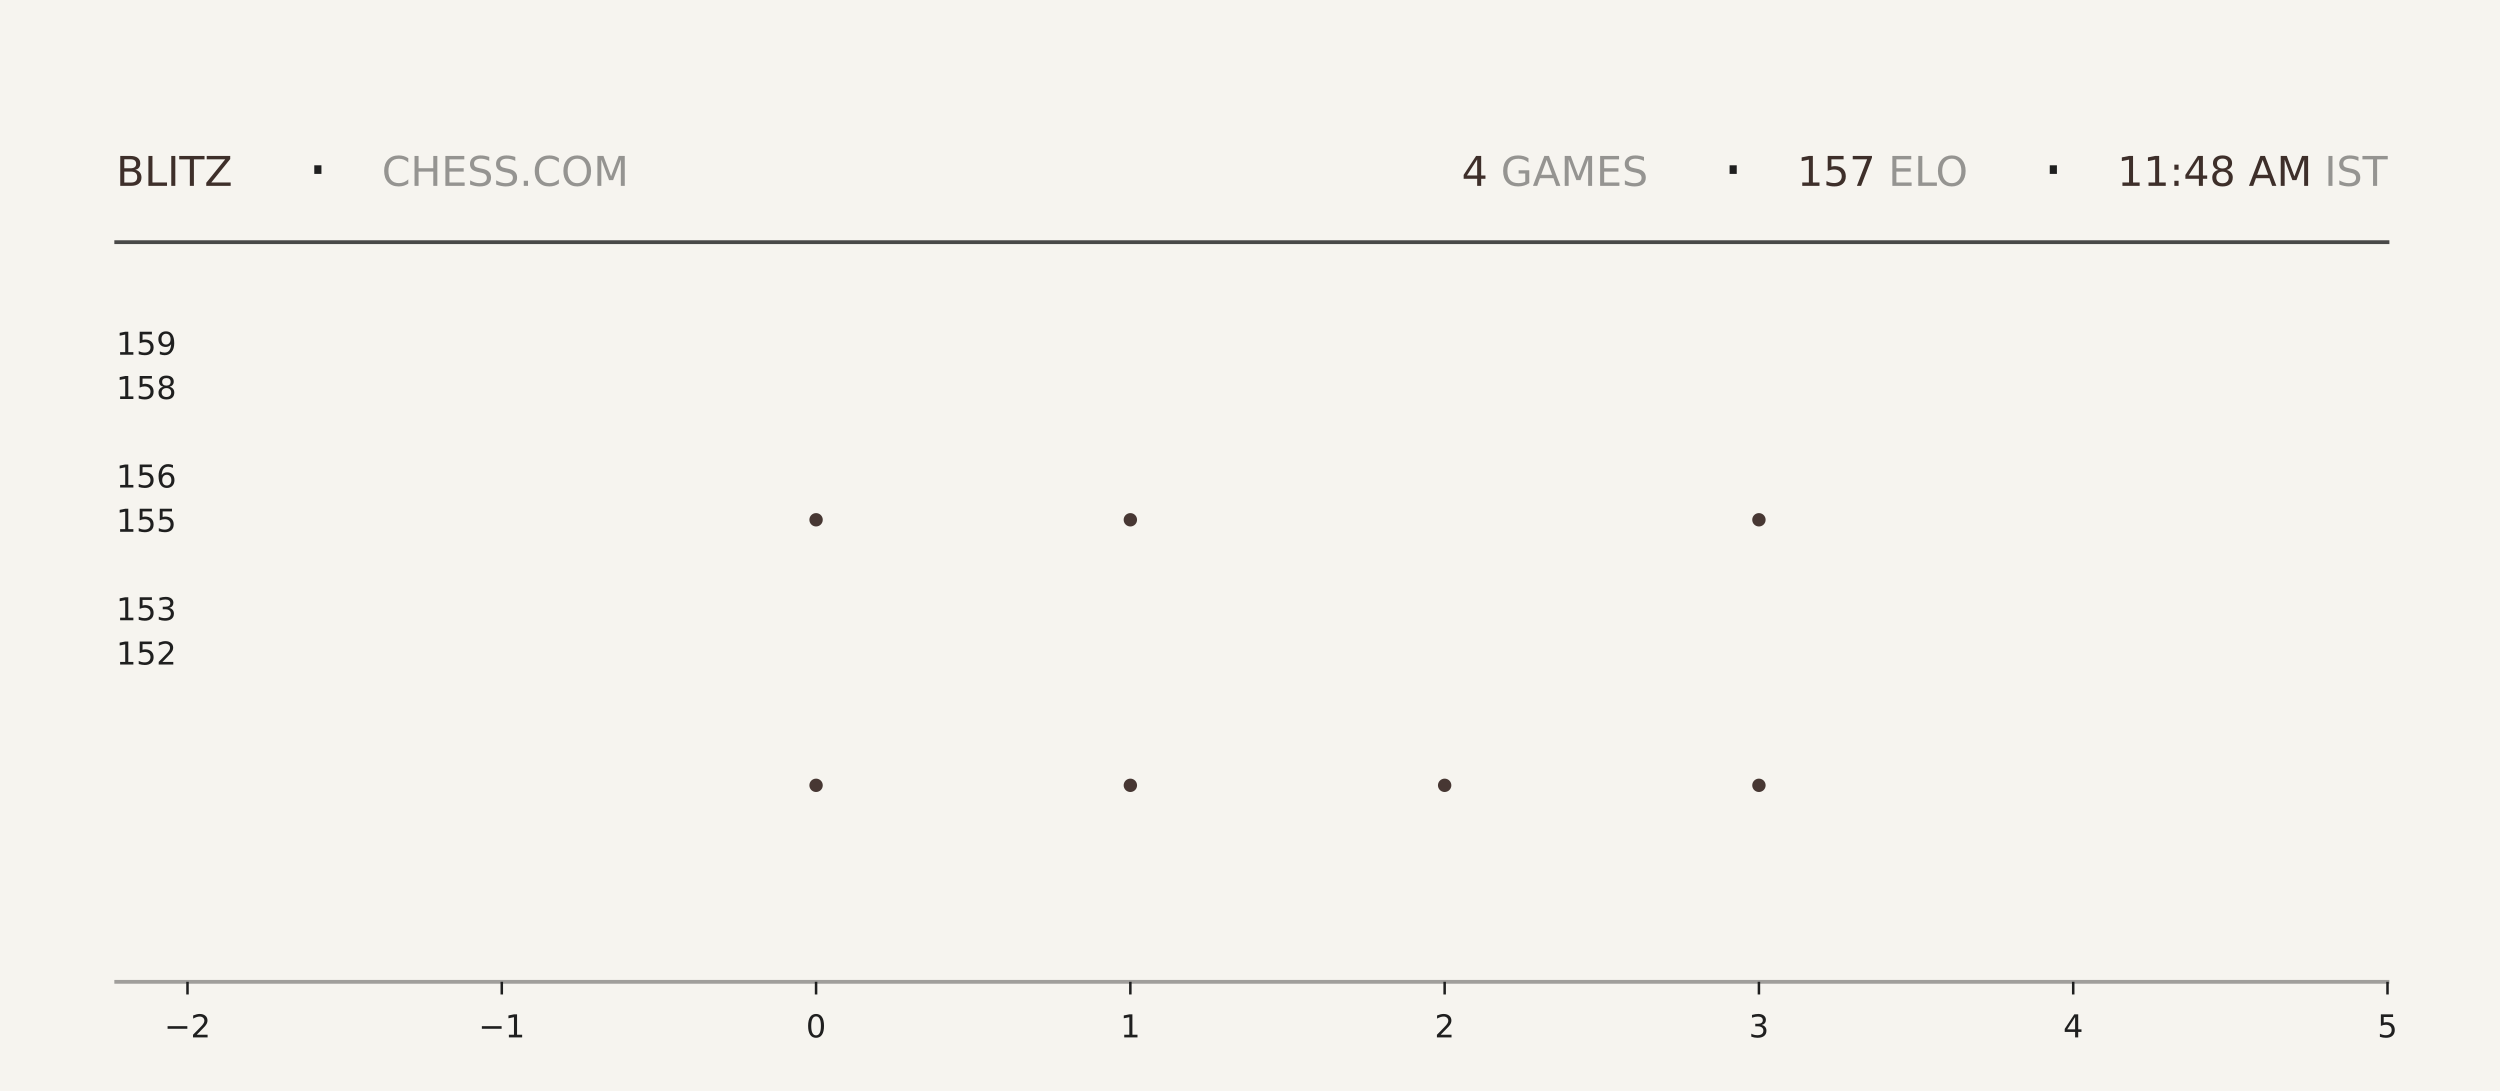
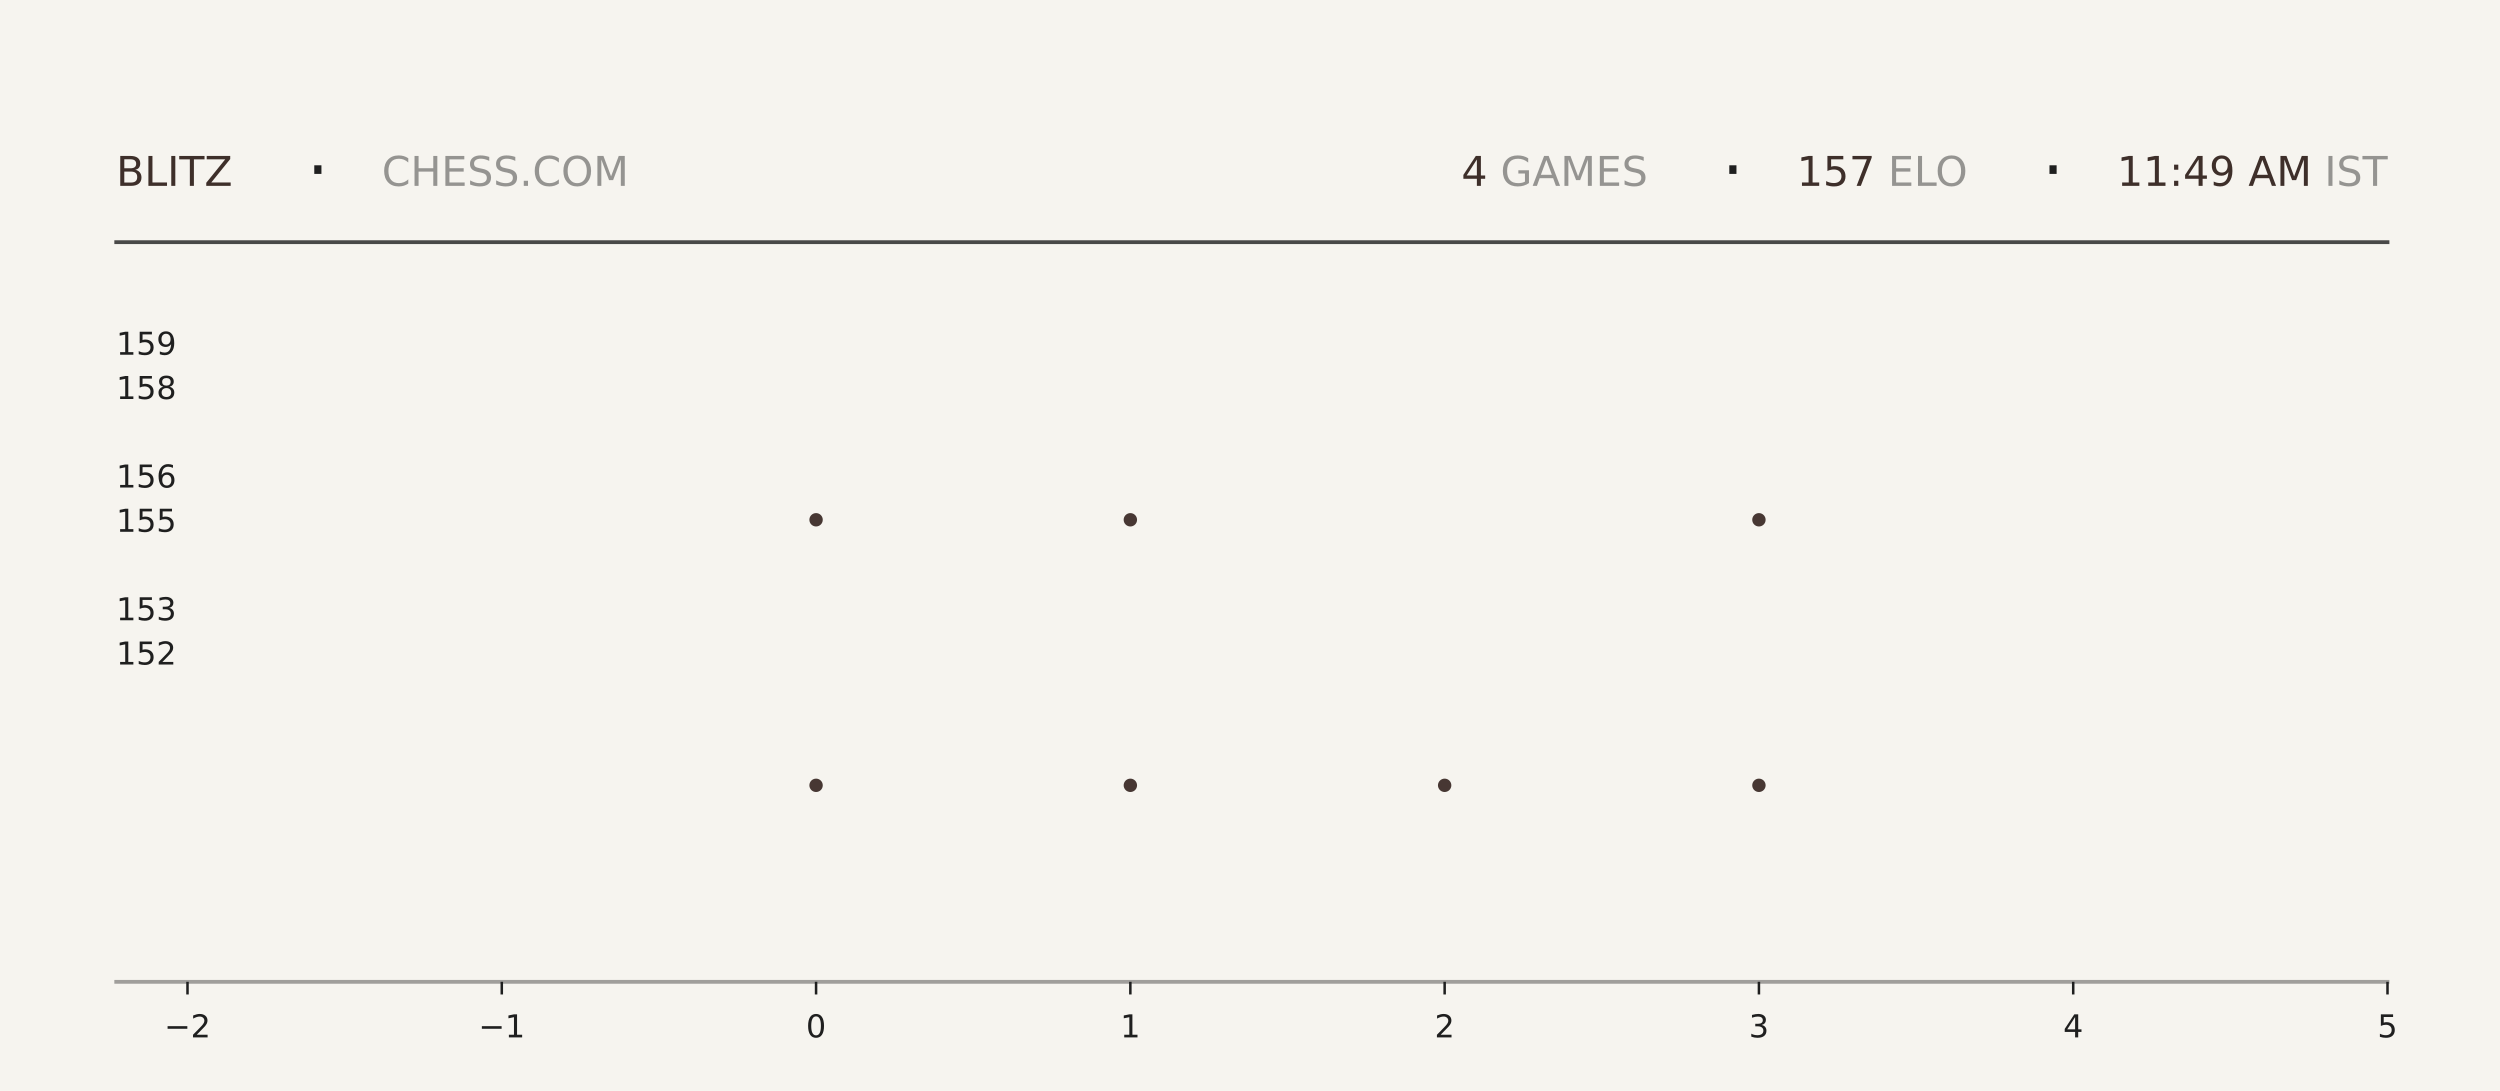
<svg xmlns="http://www.w3.org/2000/svg" xmlns:xlink="http://www.w3.org/1999/xlink" width="792pt" height="345.6pt" viewBox="0 0 792 345.6" version="1.1">
  <defs>
    <style type="text/css">*{stroke-linejoin: round; stroke-linecap: butt}</style>
  </defs>
  <g id="figure_1">
    <g id="patch_1">
      <path d="M 0 345.6  L 792 345.6  L 792 0  L 0 0  z " style="fill: #f6f4ef" />
    </g>
    <g id="axes_1">
      <g id="patch_2">
        <path d="M 59.4 311.04  L 756.36 311.04  L 756.36 103.68  L 59.4 103.68  z " style="fill: #f6f4ef" />
      </g>
      <g id="PathCollection_1">
        <defs>
-           <path id="m50b215ebee" d="M 0 2.121  C 0.563 2.121 1.102 1.898 1.5 1.5  C 1.898 1.102 2.121 0.563 2.121 0  C 2.121 -0.563 1.898 -1.102 1.5 -1.5  C 1.102 -1.898 0.563 -2.121 0 -2.121  C -0.563 -2.121 -1.102 -1.898 -1.5 -1.5  C -1.898 -1.102 -2.121 -0.563 -2.121 0  C -2.121 0.563 -1.898 1.102 -1.5 1.5  C -1.102 1.898 -0.563 2.121 0 2.121  z " />
-         </defs>
-         <g clip-path="url(#p621fccf9ca)">
-           <use xlink:href="#m50b215ebee" x="258.531" y="248.79" style="fill: #3e2f2a; fill-opacity: 0.95" />
-           <use xlink:href="#m50b215ebee" x="258.531" y="164.668" style="fill: #3e2f2a; fill-opacity: 0.95" />
+           <path id="mcb38bf6b62" d="M 0 2.121  C 0.563 2.121 1.102 1.898 1.5 1.5  C 1.898 1.102 2.121 0.563 2.121 0  C 2.121 -0.563 1.898 -1.102 1.5 -1.5  C 1.102 -1.898 0.563 -2.121 0 -2.121  C -0.563 -2.121 -1.102 -1.898 -1.5 -1.5  C -1.898 -1.102 -2.121 -0.563 -2.121 0  C -2.121 0.563 -1.898 1.102 -1.5 1.5  C -1.102 1.898 -0.563 2.121 0 2.121  z " />
+         </defs>
+         <g clip-path="url(#p0ae7e93c5a)">
+           <use xlink:href="#mcb38bf6b62" x="258.531" y="248.79" style="fill: #3e2f2a; fill-opacity: 0.95" />
+           <use xlink:href="#mcb38bf6b62" x="258.531" y="164.668" style="fill: #3e2f2a; fill-opacity: 0.95" />
        </g>
      </g>
      <g id="PathCollection_2">
-         <g clip-path="url(#p621fccf9ca)">
-           <use xlink:href="#m50b215ebee" x="358.097" y="248.79" style="fill: #3e2f2a; fill-opacity: 0.95" />
-           <use xlink:href="#m50b215ebee" x="358.097" y="164.668" style="fill: #3e2f2a; fill-opacity: 0.95" />
-           <use xlink:href="#m50b215ebee" x="358.097" y="80.547" style="fill: #3e2f2a; fill-opacity: 0.95" />
+         <g clip-path="url(#p0ae7e93c5a)">
+           <use xlink:href="#mcb38bf6b62" x="358.097" y="248.79" style="fill: #3e2f2a; fill-opacity: 0.95" />
+           <use xlink:href="#mcb38bf6b62" x="358.097" y="164.668" style="fill: #3e2f2a; fill-opacity: 0.95" />
+           <use xlink:href="#mcb38bf6b62" x="358.097" y="80.547" style="fill: #3e2f2a; fill-opacity: 0.95" />
        </g>
      </g>
      <g id="PathCollection_3">
-         <g clip-path="url(#p621fccf9ca)">
-           <use xlink:href="#m50b215ebee" x="457.663" y="248.79" style="fill: #3e2f2a; fill-opacity: 0.95" />
+         <g clip-path="url(#p0ae7e93c5a)">
+           <use xlink:href="#mcb38bf6b62" x="457.663" y="248.79" style="fill: #3e2f2a; fill-opacity: 0.95" />
        </g>
      </g>
      <g id="PathCollection_4">
-         <g clip-path="url(#p621fccf9ca)">
-           <use xlink:href="#m50b215ebee" x="557.229" y="248.79" style="fill: #3e2f2a; fill-opacity: 0.95" />
-           <use xlink:href="#m50b215ebee" x="557.229" y="164.668" style="fill: #3e2f2a; fill-opacity: 0.95" />
-           <use xlink:href="#m50b215ebee" x="557.229" y="80.547" style="fill: #3e2f2a; fill-opacity: 0.95" />
+         <g clip-path="url(#p0ae7e93c5a)">
+           <use xlink:href="#mcb38bf6b62" x="557.229" y="248.79" style="fill: #3e2f2a; fill-opacity: 0.95" />
+           <use xlink:href="#mcb38bf6b62" x="557.229" y="164.668" style="fill: #3e2f2a; fill-opacity: 0.95" />
+           <use xlink:href="#mcb38bf6b62" x="557.229" y="80.547" style="fill: #3e2f2a; fill-opacity: 0.95" />
        </g>
      </g>
      <g id="matplotlib.axis_1">
        <g id="xtick_1">
          <g id="line2d_1">
            <defs>
-               <path id="ma07d84f424" d="M 0 0  L 0 4  " style="stroke: #1f1f1f; stroke-width: 0.8" />
+               <path id="m8c472671d8" d="M 0 0  L 0 4  " style="stroke: #1f1f1f; stroke-width: 0.8" />
            </defs>
            <g>
-               <use xlink:href="#ma07d84f424" x="59.4" y="311.04" style="fill: #1f1f1f; stroke: #1f1f1f; stroke-width: 0.8" />
+               <use xlink:href="#m8c472671d8" x="59.4" y="311.04" style="fill: #1f1f1f; stroke: #1f1f1f; stroke-width: 0.8" />
            </g>
          </g>
          <g id="text_1">
            <g style="fill: #1f1f1f" transform="translate(52.02891 328.6384) scale(0.1 -0.1)">
              <defs>
                <path id="DejaVuSans-2212" d="M 678 2272  L 4684 2272  L 4684 1741  L 678 1741  L 678 2272  z " transform="scale(0.015625)" />
                <path id="DejaVuSans-32" d="M 1228 531  L 3431 531  L 3431 0  L 469 0  L 469 531  Q 828 903 1448 1529  Q 2069 2156 2228 2338  Q 2531 2678 2651 2914  Q 2772 3150 2772 3378  Q 2772 3750 2511 3984  Q 2250 4219 1831 4219  Q 1534 4219 1204 4116  Q 875 4013 500 3803  L 500 4441  Q 881 4594 1212 4672  Q 1544 4750 1819 4750  Q 2544 4750 2975 4387  Q 3406 4025 3406 3419  Q 3406 3131 3298 2873  Q 3191 2616 2906 2266  Q 2828 2175 2409 1742  Q 1991 1309 1228 531  z " transform="scale(0.015625)" />
              </defs>
              <use xlink:href="#DejaVuSans-2212" />
              <use xlink:href="#DejaVuSans-32" transform="translate(83.78906 0)" />
            </g>
          </g>
        </g>
        <g id="xtick_2">
          <g id="line2d_2">
            <g>
-               <use xlink:href="#ma07d84f424" x="158.966" y="311.04" style="fill: #1f1f1f; stroke: #1f1f1f; stroke-width: 0.8" />
+               <use xlink:href="#m8c472671d8" x="158.966" y="311.04" style="fill: #1f1f1f; stroke: #1f1f1f; stroke-width: 0.8" />
            </g>
          </g>
          <g id="text_2">
            <g style="fill: #1f1f1f" transform="translate(151.5946 328.6384) scale(0.1 -0.1)">
              <defs>
                <path id="DejaVuSans-31" d="M 794 531  L 1825 531  L 1825 4091  L 703 3866  L 703 4441  L 1819 4666  L 2450 4666  L 2450 531  L 3481 531  L 3481 0  L 794 0  L 794 531  z " transform="scale(0.015625)" />
              </defs>
              <use xlink:href="#DejaVuSans-2212" />
              <use xlink:href="#DejaVuSans-31" transform="translate(83.78906 0)" />
            </g>
          </g>
        </g>
        <g id="xtick_3">
          <g id="line2d_3">
            <g>
-               <use xlink:href="#ma07d84f424" x="258.531" y="311.04" style="fill: #1f1f1f; stroke: #1f1f1f; stroke-width: 0.8" />
+               <use xlink:href="#m8c472671d8" x="258.531" y="311.04" style="fill: #1f1f1f; stroke: #1f1f1f; stroke-width: 0.8" />
            </g>
          </g>
          <g id="text_3">
            <g style="fill: #1f1f1f" transform="translate(255.3502 328.6384) scale(0.1 -0.1)">
              <defs>
                <path id="DejaVuSans-30" d="M 2034 4250  Q 1547 4250 1301 3770  Q 1056 3291 1056 2328  Q 1056 1369 1301 889  Q 1547 409 2034 409  Q 2525 409 2770 889  Q 3016 1369 3016 2328  Q 3016 3291 2770 3770  Q 2525 4250 2034 4250  z M 2034 4750  Q 2819 4750 3233 4129  Q 3647 3509 3647 2328  Q 3647 1150 3233 529  Q 2819 -91 2034 -91  Q 1250 -91 836 529  Q 422 1150 422 2328  Q 422 3509 836 4129  Q 1250 4750 2034 4750  z " transform="scale(0.015625)" />
              </defs>
              <use xlink:href="#DejaVuSans-30" />
            </g>
          </g>
        </g>
        <g id="xtick_4">
          <g id="line2d_4">
            <g>
-               <use xlink:href="#ma07d84f424" x="358.097" y="311.04" style="fill: #1f1f1f; stroke: #1f1f1f; stroke-width: 0.8" />
+               <use xlink:href="#m8c472671d8" x="358.097" y="311.04" style="fill: #1f1f1f; stroke: #1f1f1f; stroke-width: 0.8" />
            </g>
          </g>
          <g id="text_4">
            <g style="fill: #1f1f1f" transform="translate(354.9159 328.6384) scale(0.1 -0.1)">
              <use xlink:href="#DejaVuSans-31" />
            </g>
          </g>
        </g>
        <g id="xtick_5">
          <g id="line2d_5">
            <g>
-               <use xlink:href="#ma07d84f424" x="457.663" y="311.04" style="fill: #1f1f1f; stroke: #1f1f1f; stroke-width: 0.8" />
+               <use xlink:href="#m8c472671d8" x="457.663" y="311.04" style="fill: #1f1f1f; stroke: #1f1f1f; stroke-width: 0.8" />
            </g>
          </g>
          <g id="text_5">
            <g style="fill: #1f1f1f" transform="translate(454.4816 328.6384) scale(0.1 -0.1)">
              <use xlink:href="#DejaVuSans-32" />
            </g>
          </g>
        </g>
        <g id="xtick_6">
          <g id="line2d_6">
            <g>
-               <use xlink:href="#ma07d84f424" x="557.229" y="311.04" style="fill: #1f1f1f; stroke: #1f1f1f; stroke-width: 0.8" />
+               <use xlink:href="#m8c472671d8" x="557.229" y="311.04" style="fill: #1f1f1f; stroke: #1f1f1f; stroke-width: 0.8" />
            </g>
          </g>
          <g id="text_6">
            <g style="fill: #1f1f1f" transform="translate(554.0473 328.6384) scale(0.1 -0.1)">
              <defs>
                <path id="DejaVuSans-33" d="M 2597 2516  Q 3050 2419 3304 2112  Q 3559 1806 3559 1356  Q 3559 666 3084 287  Q 2609 -91 1734 -91  Q 1441 -91 1130 -33  Q 819 25 488 141  L 488 750  Q 750 597 1062 519  Q 1375 441 1716 441  Q 2309 441 2620 675  Q 2931 909 2931 1356  Q 2931 1769 2642 2001  Q 2353 2234 1838 2234  L 1294 2234  L 1294 2753  L 1863 2753  Q 2328 2753 2575 2939  Q 2822 3125 2822 3475  Q 2822 3834 2567 4026  Q 2313 4219 1838 4219  Q 1578 4219 1281 4162  Q 984 4106 628 3988  L 628 4550  Q 988 4650 1302 4700  Q 1616 4750 1894 4750  Q 2613 4750 3031 4423  Q 3450 4097 3450 3541  Q 3450 3153 3228 2886  Q 3006 2619 2597 2516  z " transform="scale(0.015625)" />
              </defs>
              <use xlink:href="#DejaVuSans-33" />
            </g>
          </g>
        </g>
        <g id="xtick_7">
          <g id="line2d_7">
            <g>
-               <use xlink:href="#ma07d84f424" x="656.794" y="311.04" style="fill: #1f1f1f; stroke: #1f1f1f; stroke-width: 0.8" />
+               <use xlink:href="#m8c472671d8" x="656.794" y="311.04" style="fill: #1f1f1f; stroke: #1f1f1f; stroke-width: 0.8" />
            </g>
          </g>
          <g id="text_7">
            <g style="fill: #1f1f1f" transform="translate(653.613 328.6384) scale(0.1 -0.1)">
              <defs>
                <path id="DejaVuSans-34" d="M 2419 4116  L 825 1625  L 2419 1625  L 2419 4116  z M 2253 4666  L 3047 4666  L 3047 1625  L 3713 1625  L 3713 1100  L 3047 1100  L 3047 0  L 2419 0  L 2419 1100  L 313 1100  L 313 1709  L 2253 4666  z " transform="scale(0.015625)" />
              </defs>
              <use xlink:href="#DejaVuSans-34" />
            </g>
          </g>
        </g>
        <g id="xtick_8">
          <g id="line2d_8">
            <g>
-               <use xlink:href="#ma07d84f424" x="756.36" y="311.04" style="fill: #1f1f1f; stroke: #1f1f1f; stroke-width: 0.8" />
+               <use xlink:href="#m8c472671d8" x="756.36" y="311.04" style="fill: #1f1f1f; stroke: #1f1f1f; stroke-width: 0.8" />
            </g>
          </g>
          <g id="text_8">
            <g style="fill: #1f1f1f" transform="translate(753.1788 328.6384) scale(0.1 -0.1)">
              <defs>
                <path id="DejaVuSans-35" d="M 691 4666  L 3169 4666  L 3169 4134  L 1269 4134  L 1269 2991  Q 1406 3038 1543 3061  Q 1681 3084 1819 3084  Q 2600 3084 3056 2656  Q 3513 2228 3513 1497  Q 3513 744 3044 326  Q 2575 -91 1722 -91  Q 1428 -91 1123 -41  Q 819 9 494 109  L 494 744  Q 775 591 1075 516  Q 1375 441 1709 441  Q 2250 441 2565 725  Q 2881 1009 2881 1497  Q 2881 1984 2565 2268  Q 2250 2553 1709 2553  Q 1456 2553 1204 2497  Q 953 2441 691 2322  L 691 4666  z " transform="scale(0.015625)" />
              </defs>
              <use xlink:href="#DejaVuSans-35" />
            </g>
          </g>
        </g>
      </g>
      <g id="matplotlib.axis_2">
        <g id="ytick_1">
          <g id="line2d_9" />
          <g id="text_9">
            <g style="fill: #1f1f1f" transform="translate(36.8125 210.5283) scale(0.1 -0.1)">
              <use xlink:href="#DejaVuSans-31" />
              <use xlink:href="#DejaVuSans-35" transform="translate(63.62305 0)" />
              <use xlink:href="#DejaVuSans-32" transform="translate(127.2461 0)" />
            </g>
          </g>
        </g>
        <g id="ytick_2">
          <g id="line2d_10" />
          <g id="text_10">
            <g style="fill: #1f1f1f" transform="translate(36.8125 196.508) scale(0.1 -0.1)">
              <use xlink:href="#DejaVuSans-31" />
              <use xlink:href="#DejaVuSans-35" transform="translate(63.62305 0)" />
              <use xlink:href="#DejaVuSans-33" transform="translate(127.2461 0)" />
            </g>
          </g>
        </g>
        <g id="ytick_3">
          <g id="line2d_11" />
          <g id="text_11">
            <g style="fill: #1f1f1f" transform="translate(36.8125 168.4675) scale(0.1 -0.1)">
              <use xlink:href="#DejaVuSans-31" />
              <use xlink:href="#DejaVuSans-35" transform="translate(63.62305 0)" />
              <use xlink:href="#DejaVuSans-35" transform="translate(127.2461 0)" />
            </g>
          </g>
        </g>
        <g id="ytick_4">
          <g id="line2d_12" />
          <g id="text_12">
            <g style="fill: #1f1f1f" transform="translate(36.8125 154.4472) scale(0.1 -0.1)">
              <defs>
                <path id="DejaVuSans-36" d="M 2113 2584  Q 1688 2584 1439 2293  Q 1191 2003 1191 1497  Q 1191 994 1439 701  Q 1688 409 2113 409  Q 2538 409 2786 701  Q 3034 994 3034 1497  Q 3034 2003 2786 2293  Q 2538 2584 2113 2584  z M 3366 4563  L 3366 3988  Q 3128 4100 2886 4159  Q 2644 4219 2406 4219  Q 1781 4219 1451 3797  Q 1122 3375 1075 2522  Q 1259 2794 1537 2939  Q 1816 3084 2150 3084  Q 2853 3084 3261 2657  Q 3669 2231 3669 1497  Q 3669 778 3244 343  Q 2819 -91 2113 -91  Q 1303 -91 875 529  Q 447 1150 447 2328  Q 447 3434 972 4092  Q 1497 4750 2381 4750  Q 2619 4750 2861 4703  Q 3103 4656 3366 4563  z " transform="scale(0.015625)" />
              </defs>
              <use xlink:href="#DejaVuSans-31" />
              <use xlink:href="#DejaVuSans-35" transform="translate(63.62305 0)" />
              <use xlink:href="#DejaVuSans-36" transform="translate(127.2461 0)" />
            </g>
          </g>
        </g>
        <g id="ytick_5">
          <g id="line2d_13" />
          <g id="text_13">
            <g style="fill: #1f1f1f" transform="translate(36.8125 126.4066) scale(0.1 -0.1)">
              <defs>
                <path id="DejaVuSans-38" d="M 2034 2216  Q 1584 2216 1326 1975  Q 1069 1734 1069 1313  Q 1069 891 1326 650  Q 1584 409 2034 409  Q 2484 409 2743 651  Q 3003 894 3003 1313  Q 3003 1734 2745 1975  Q 2488 2216 2034 2216  z M 1403 2484  Q 997 2584 770 2862  Q 544 3141 544 3541  Q 544 4100 942 4425  Q 1341 4750 2034 4750  Q 2731 4750 3128 4425  Q 3525 4100 3525 3541  Q 3525 3141 3298 2862  Q 3072 2584 2669 2484  Q 3125 2378 3379 2068  Q 3634 1759 3634 1313  Q 3634 634 3220 271  Q 2806 -91 2034 -91  Q 1263 -91 848 271  Q 434 634 434 1313  Q 434 1759 690 2068  Q 947 2378 1403 2484  z M 1172 3481  Q 1172 3119 1398 2916  Q 1625 2713 2034 2713  Q 2441 2713 2670 2916  Q 2900 3119 2900 3481  Q 2900 3844 2670 4047  Q 2441 4250 2034 4250  Q 1625 4250 1398 4047  Q 1172 3844 1172 3481  z " transform="scale(0.015625)" />
              </defs>
              <use xlink:href="#DejaVuSans-31" />
              <use xlink:href="#DejaVuSans-35" transform="translate(63.62305 0)" />
              <use xlink:href="#DejaVuSans-38" transform="translate(127.2461 0)" />
            </g>
          </g>
        </g>
        <g id="ytick_6">
          <g id="line2d_14" />
          <g id="text_14">
            <g style="fill: #1f1f1f" transform="translate(36.8125 112.3863) scale(0.1 -0.1)">
              <defs>
                <path id="DejaVuSans-39" d="M 703 97  L 703 672  Q 941 559 1184 500  Q 1428 441 1663 441  Q 2288 441 2617 861  Q 2947 1281 2994 2138  Q 2813 1869 2534 1725  Q 2256 1581 1919 1581  Q 1219 1581 811 2004  Q 403 2428 403 3163  Q 403 3881 828 4315  Q 1253 4750 1959 4750  Q 2769 4750 3195 4129  Q 3622 3509 3622 2328  Q 3622 1225 3098 567  Q 2575 -91 1691 -91  Q 1453 -91 1209 -44  Q 966 3 703 97  z M 1959 2075  Q 2384 2075 2632 2365  Q 2881 2656 2881 3163  Q 2881 3666 2632 3958  Q 2384 4250 1959 4250  Q 1534 4250 1286 3958  Q 1038 3666 1038 3163  Q 1038 2656 1286 2365  Q 1534 2075 1959 2075  z " transform="scale(0.015625)" />
              </defs>
              <use xlink:href="#DejaVuSans-31" />
              <use xlink:href="#DejaVuSans-35" transform="translate(63.62305 0)" />
              <use xlink:href="#DejaVuSans-39" transform="translate(127.2461 0)" />
            </g>
          </g>
        </g>
      </g>
    </g>
    <g id="line2d_15">
      <path d="M 36.82 76.723  L 756.36 76.723  " style="fill: none; stroke: #1f1f1f; stroke-opacity: 0.8; stroke-width: 1.2; stroke-linecap: square" />
    </g>
    <g id="line2d_16">
      <path d="M 36.82 311.04  L 756.36 311.04  " style="fill: none; stroke: #1f1f1f; stroke-opacity: 0.4; stroke-width: 1.2; stroke-linecap: square" />
    </g>
    <g id="text_15">
      <g style="fill: #3e2f2a" transform="translate(36.82 58.88319) scale(0.13 -0.13)">
        <defs>
          <path id="DejaVuSans-42" d="M 1259 2228  L 1259 519  L 2272 519  Q 2781 519 3026 730  Q 3272 941 3272 1375  Q 3272 1813 3026 2020  Q 2781 2228 2272 2228  L 1259 2228  z M 1259 4147  L 1259 2741  L 2194 2741  Q 2656 2741 2882 2914  Q 3109 3088 3109 3444  Q 3109 3797 2882 3972  Q 2656 4147 2194 4147  L 1259 4147  z M 628 4666  L 2241 4666  Q 2963 4666 3353 4366  Q 3744 4066 3744 3513  Q 3744 3084 3544 2831  Q 3344 2578 2956 2516  Q 3422 2416 3680 2098  Q 3938 1781 3938 1306  Q 3938 681 3513 340  Q 3088 0 2303 0  L 628 0  L 628 4666  z " transform="scale(0.015625)" />
          <path id="DejaVuSans-4c" d="M 628 4666  L 1259 4666  L 1259 531  L 3531 531  L 3531 0  L 628 0  L 628 4666  z " transform="scale(0.015625)" />
          <path id="DejaVuSans-49" d="M 628 4666  L 1259 4666  L 1259 0  L 628 0  L 628 4666  z " transform="scale(0.015625)" />
          <path id="DejaVuSans-54" d="M -19 4666  L 3928 4666  L 3928 4134  L 2272 4134  L 2272 0  L 1638 0  L 1638 4134  L -19 4134  L -19 4666  z " transform="scale(0.015625)" />
          <path id="DejaVuSans-5a" d="M 359 4666  L 4025 4666  L 4025 4184  L 1075 531  L 4097 531  L 4097 0  L 288 0  L 288 481  L 3238 4134  L 359 4134  L 359 4666  z " transform="scale(0.015625)" />
        </defs>
        <use xlink:href="#DejaVuSans-42" />
        <use xlink:href="#DejaVuSans-4c" transform="translate(68.60352 0)" />
        <use xlink:href="#DejaVuSans-49" transform="translate(124.3164 0)" />
        <use xlink:href="#DejaVuSans-54" transform="translate(153.8086 0)" />
        <use xlink:href="#DejaVuSans-5a" transform="translate(214.8926 0)" />
      </g>
    </g>
    <g id="text_16">
      <g style="fill: #1f1f1f" transform="translate(97.21 61.36662) scale(0.22 -0.22)">
        <defs>
          <path id="DejaVuSans-b7" d="M 684 2619  L 1344 2619  L 1344 1825  L 684 1825  L 684 2619  z " transform="scale(0.015625)" />
        </defs>
        <use xlink:href="#DejaVuSans-b7" />
      </g>
    </g>
    <g id="text_17">
      <g style="fill: #1f1f1f; opacity: 0.45" transform="translate(120.97 58.88319) scale(0.13 -0.13)">
        <defs>
          <path id="DejaVuSans-43" d="M 4122 4306  L 4122 3641  Q 3803 3938 3442 4084  Q 3081 4231 2675 4231  Q 1875 4231 1450 3742  Q 1025 3253 1025 2328  Q 1025 1406 1450 917  Q 1875 428 2675 428  Q 3081 428 3442 575  Q 3803 722 4122 1019  L 4122 359  Q 3791 134 3420 21  Q 3050 -91 2638 -91  Q 1578 -91 968 557  Q 359 1206 359 2328  Q 359 3453 968 4101  Q 1578 4750 2638 4750  Q 3056 4750 3426 4639  Q 3797 4528 4122 4306  z " transform="scale(0.015625)" />
          <path id="DejaVuSans-48" d="M 628 4666  L 1259 4666  L 1259 2753  L 3553 2753  L 3553 4666  L 4184 4666  L 4184 0  L 3553 0  L 3553 2222  L 1259 2222  L 1259 0  L 628 0  L 628 4666  z " transform="scale(0.015625)" />
          <path id="DejaVuSans-45" d="M 628 4666  L 3578 4666  L 3578 4134  L 1259 4134  L 1259 2753  L 3481 2753  L 3481 2222  L 1259 2222  L 1259 531  L 3634 531  L 3634 0  L 628 0  L 628 4666  z " transform="scale(0.015625)" />
          <path id="DejaVuSans-53" d="M 3425 4513  L 3425 3897  Q 3066 4069 2747 4153  Q 2428 4238 2131 4238  Q 1616 4238 1336 4038  Q 1056 3838 1056 3469  Q 1056 3159 1242 3001  Q 1428 2844 1947 2747  L 2328 2669  Q 3034 2534 3370 2195  Q 3706 1856 3706 1288  Q 3706 609 3251 259  Q 2797 -91 1919 -91  Q 1588 -91 1214 -16  Q 841 59 441 206  L 441 856  Q 825 641 1194 531  Q 1563 422 1919 422  Q 2459 422 2753 634  Q 3047 847 3047 1241  Q 3047 1584 2836 1778  Q 2625 1972 2144 2069  L 1759 2144  Q 1053 2284 737 2584  Q 422 2884 422 3419  Q 422 4038 858 4394  Q 1294 4750 2059 4750  Q 2388 4750 2728 4690  Q 3069 4631 3425 4513  z " transform="scale(0.015625)" />
          <path id="DejaVuSans-2e" d="M 684 794  L 1344 794  L 1344 0  L 684 0  L 684 794  z " transform="scale(0.015625)" />
          <path id="DejaVuSans-4f" d="M 2522 4238  Q 1834 4238 1429 3725  Q 1025 3213 1025 2328  Q 1025 1447 1429 934  Q 1834 422 2522 422  Q 3209 422 3611 934  Q 4013 1447 4013 2328  Q 4013 3213 3611 3725  Q 3209 4238 2522 4238  z M 2522 4750  Q 3503 4750 4090 4092  Q 4678 3434 4678 2328  Q 4678 1225 4090 567  Q 3503 -91 2522 -91  Q 1538 -91 948 565  Q 359 1222 359 2328  Q 359 3434 948 4092  Q 1538 4750 2522 4750  z " transform="scale(0.015625)" />
          <path id="DejaVuSans-4d" d="M 628 4666  L 1569 4666  L 2759 1491  L 3956 4666  L 4897 4666  L 4897 0  L 4281 0  L 4281 4097  L 3078 897  L 2444 897  L 1241 4097  L 1241 0  L 628 0  L 628 4666  z " transform="scale(0.015625)" />
        </defs>
        <use xlink:href="#DejaVuSans-43" />
        <use xlink:href="#DejaVuSans-48" transform="translate(69.82422 0)" />
        <use xlink:href="#DejaVuSans-45" transform="translate(145.0195 0)" />
        <use xlink:href="#DejaVuSans-53" transform="translate(208.2031 0)" />
        <use xlink:href="#DejaVuSans-53" transform="translate(271.6797 0)" />
        <use xlink:href="#DejaVuSans-2e" transform="translate(335.1562 0)" />
        <use xlink:href="#DejaVuSans-43" transform="translate(366.9434 0)" />
        <use xlink:href="#DejaVuSans-4f" transform="translate(436.7676 0)" />
        <use xlink:href="#DejaVuSans-4d" transform="translate(515.4785 0)" />
      </g>
    </g>
    <g id="text_18">
-       <g style="fill: #3e2f2a" transform="translate(463.05 58.88319) scale(0.13 -0.13)">
+       <g style="fill: #3e2f2a" transform="translate(462.96 58.88319) scale(0.13 -0.13)">
        <use xlink:href="#DejaVuSans-34" />
      </g>
    </g>
    <g id="text_19">
-       <g style="fill: #1f1f1f; opacity: 0.45" transform="translate(471.33 58.88319) scale(0.13 -0.13)">
+       <g style="fill: #1f1f1f; opacity: 0.45" transform="translate(471.24 58.88319) scale(0.13 -0.13)">
        <defs>
          <path id="DejaVuSans-20" transform="scale(0.015625)" />
          <path id="DejaVuSans-47" d="M 3809 666  L 3809 1919  L 2778 1919  L 2778 2438  L 4434 2438  L 4434 434  Q 4069 175 3628 42  Q 3188 -91 2688 -91  Q 1594 -91 976 548  Q 359 1188 359 2328  Q 359 3472 976 4111  Q 1594 4750 2688 4750  Q 3144 4750 3555 4637  Q 3966 4525 4313 4306  L 4313 3634  Q 3963 3931 3569 4081  Q 3175 4231 2741 4231  Q 1884 4231 1454 3753  Q 1025 3275 1025 2328  Q 1025 1384 1454 906  Q 1884 428 2741 428  Q 3075 428 3337 486  Q 3600 544 3809 666  z " transform="scale(0.015625)" />
          <path id="DejaVuSans-41" d="M 2188 4044  L 1331 1722  L 3047 1722  L 2188 4044  z M 1831 4666  L 2547 4666  L 4325 0  L 3669 0  L 3244 1197  L 1141 1197  L 716 0  L 50 0  L 1831 4666  z " transform="scale(0.015625)" />
        </defs>
        <use xlink:href="#DejaVuSans-20" />
        <use xlink:href="#DejaVuSans-47" transform="translate(31.78711 0)" />
        <use xlink:href="#DejaVuSans-41" transform="translate(109.2773 0)" />
        <use xlink:href="#DejaVuSans-4d" transform="translate(177.6855 0)" />
        <use xlink:href="#DejaVuSans-45" transform="translate(263.9648 0)" />
        <use xlink:href="#DejaVuSans-53" transform="translate(327.1484 0)" />
      </g>
    </g>
    <g id="text_20">
-       <g style="fill: #1f1f1f" transform="translate(545.58 61.36662) scale(0.22 -0.22)">
+       <g style="fill: #1f1f1f" transform="translate(545.49 61.36662) scale(0.22 -0.22)">
        <use xlink:href="#DejaVuSans-b7" />
      </g>
    </g>
    <g id="text_21">
-       <g style="fill: #3e2f2a" transform="translate(569.34 58.88319) scale(0.13 -0.13)">
+       <g style="fill: #3e2f2a" transform="translate(569.25 58.88319) scale(0.13 -0.13)">
        <defs>
          <path id="DejaVuSans-37" d="M 525 4666  L 3525 4666  L 3525 4397  L 1831 0  L 1172 0  L 2766 4134  L 525 4134  L 525 4666  z " transform="scale(0.015625)" />
        </defs>
        <use xlink:href="#DejaVuSans-31" />
        <use xlink:href="#DejaVuSans-35" transform="translate(63.62305 0)" />
        <use xlink:href="#DejaVuSans-37" transform="translate(127.2461 0)" />
      </g>
    </g>
    <g id="text_22">
-       <g style="fill: #1f1f1f; opacity: 0.45" transform="translate(594.09 58.88319) scale(0.13 -0.13)">
+       <g style="fill: #1f1f1f; opacity: 0.45" transform="translate(594 58.88319) scale(0.13 -0.13)">
        <use xlink:href="#DejaVuSans-20" />
        <use xlink:href="#DejaVuSans-45" transform="translate(31.78711 0)" />
        <use xlink:href="#DejaVuSans-4c" transform="translate(94.9707 0)" />
        <use xlink:href="#DejaVuSans-4f" transform="translate(147.0586 0)" />
      </g>
    </g>
    <g id="text_23">
-       <g style="fill: #1f1f1f" transform="translate(647.01 61.36662) scale(0.22 -0.22)">
+       <g style="fill: #1f1f1f" transform="translate(646.92 61.36662) scale(0.22 -0.22)">
        <use xlink:href="#DejaVuSans-b7" />
      </g>
    </g>
    <g id="text_24">
-       <g style="fill: #3e2f2a" transform="translate(670.77 58.88319) scale(0.13 -0.13)">
+       <g style="fill: #3e2f2a" transform="translate(670.68 58.88319) scale(0.13 -0.13)">
        <defs>
          <path id="DejaVuSans-3a" d="M 750 794  L 1409 794  L 1409 0  L 750 0  L 750 794  z M 750 3309  L 1409 3309  L 1409 2516  L 750 2516  L 750 3309  z " transform="scale(0.015625)" />
        </defs>
        <use xlink:href="#DejaVuSans-31" />
        <use xlink:href="#DejaVuSans-31" transform="translate(63.62305 0)" />
        <use xlink:href="#DejaVuSans-3a" transform="translate(127.2461 0)" />
        <use xlink:href="#DejaVuSans-34" transform="translate(160.9375 0)" />
-         <use xlink:href="#DejaVuSans-38" transform="translate(224.5605 0)" />
+         <use xlink:href="#DejaVuSans-39" transform="translate(224.5605 0)" />
        <use xlink:href="#DejaVuSans-20" transform="translate(288.1836 0)" />
        <use xlink:href="#DejaVuSans-41" transform="translate(319.9707 0)" />
        <use xlink:href="#DejaVuSans-4d" transform="translate(388.3789 0)" />
      </g>
    </g>
    <g id="text_25">
      <g style="fill: #1f1f1f; opacity: 0.45" transform="translate(732.24 58.88319) scale(0.13 -0.13)">
        <use xlink:href="#DejaVuSans-20" />
        <use xlink:href="#DejaVuSans-49" transform="translate(31.78711 0)" />
        <use xlink:href="#DejaVuSans-53" transform="translate(61.2793 0)" />
        <use xlink:href="#DejaVuSans-54" transform="translate(124.7559 0)" />
      </g>
    </g>
  </g>
  <defs>
-     <clipPath id="p621fccf9ca">
+     <clipPath id="p0ae7e93c5a">
      <rect x="59.4" y="103.68" width="696.96" height="207.36" />
    </clipPath>
  </defs>
</svg>
